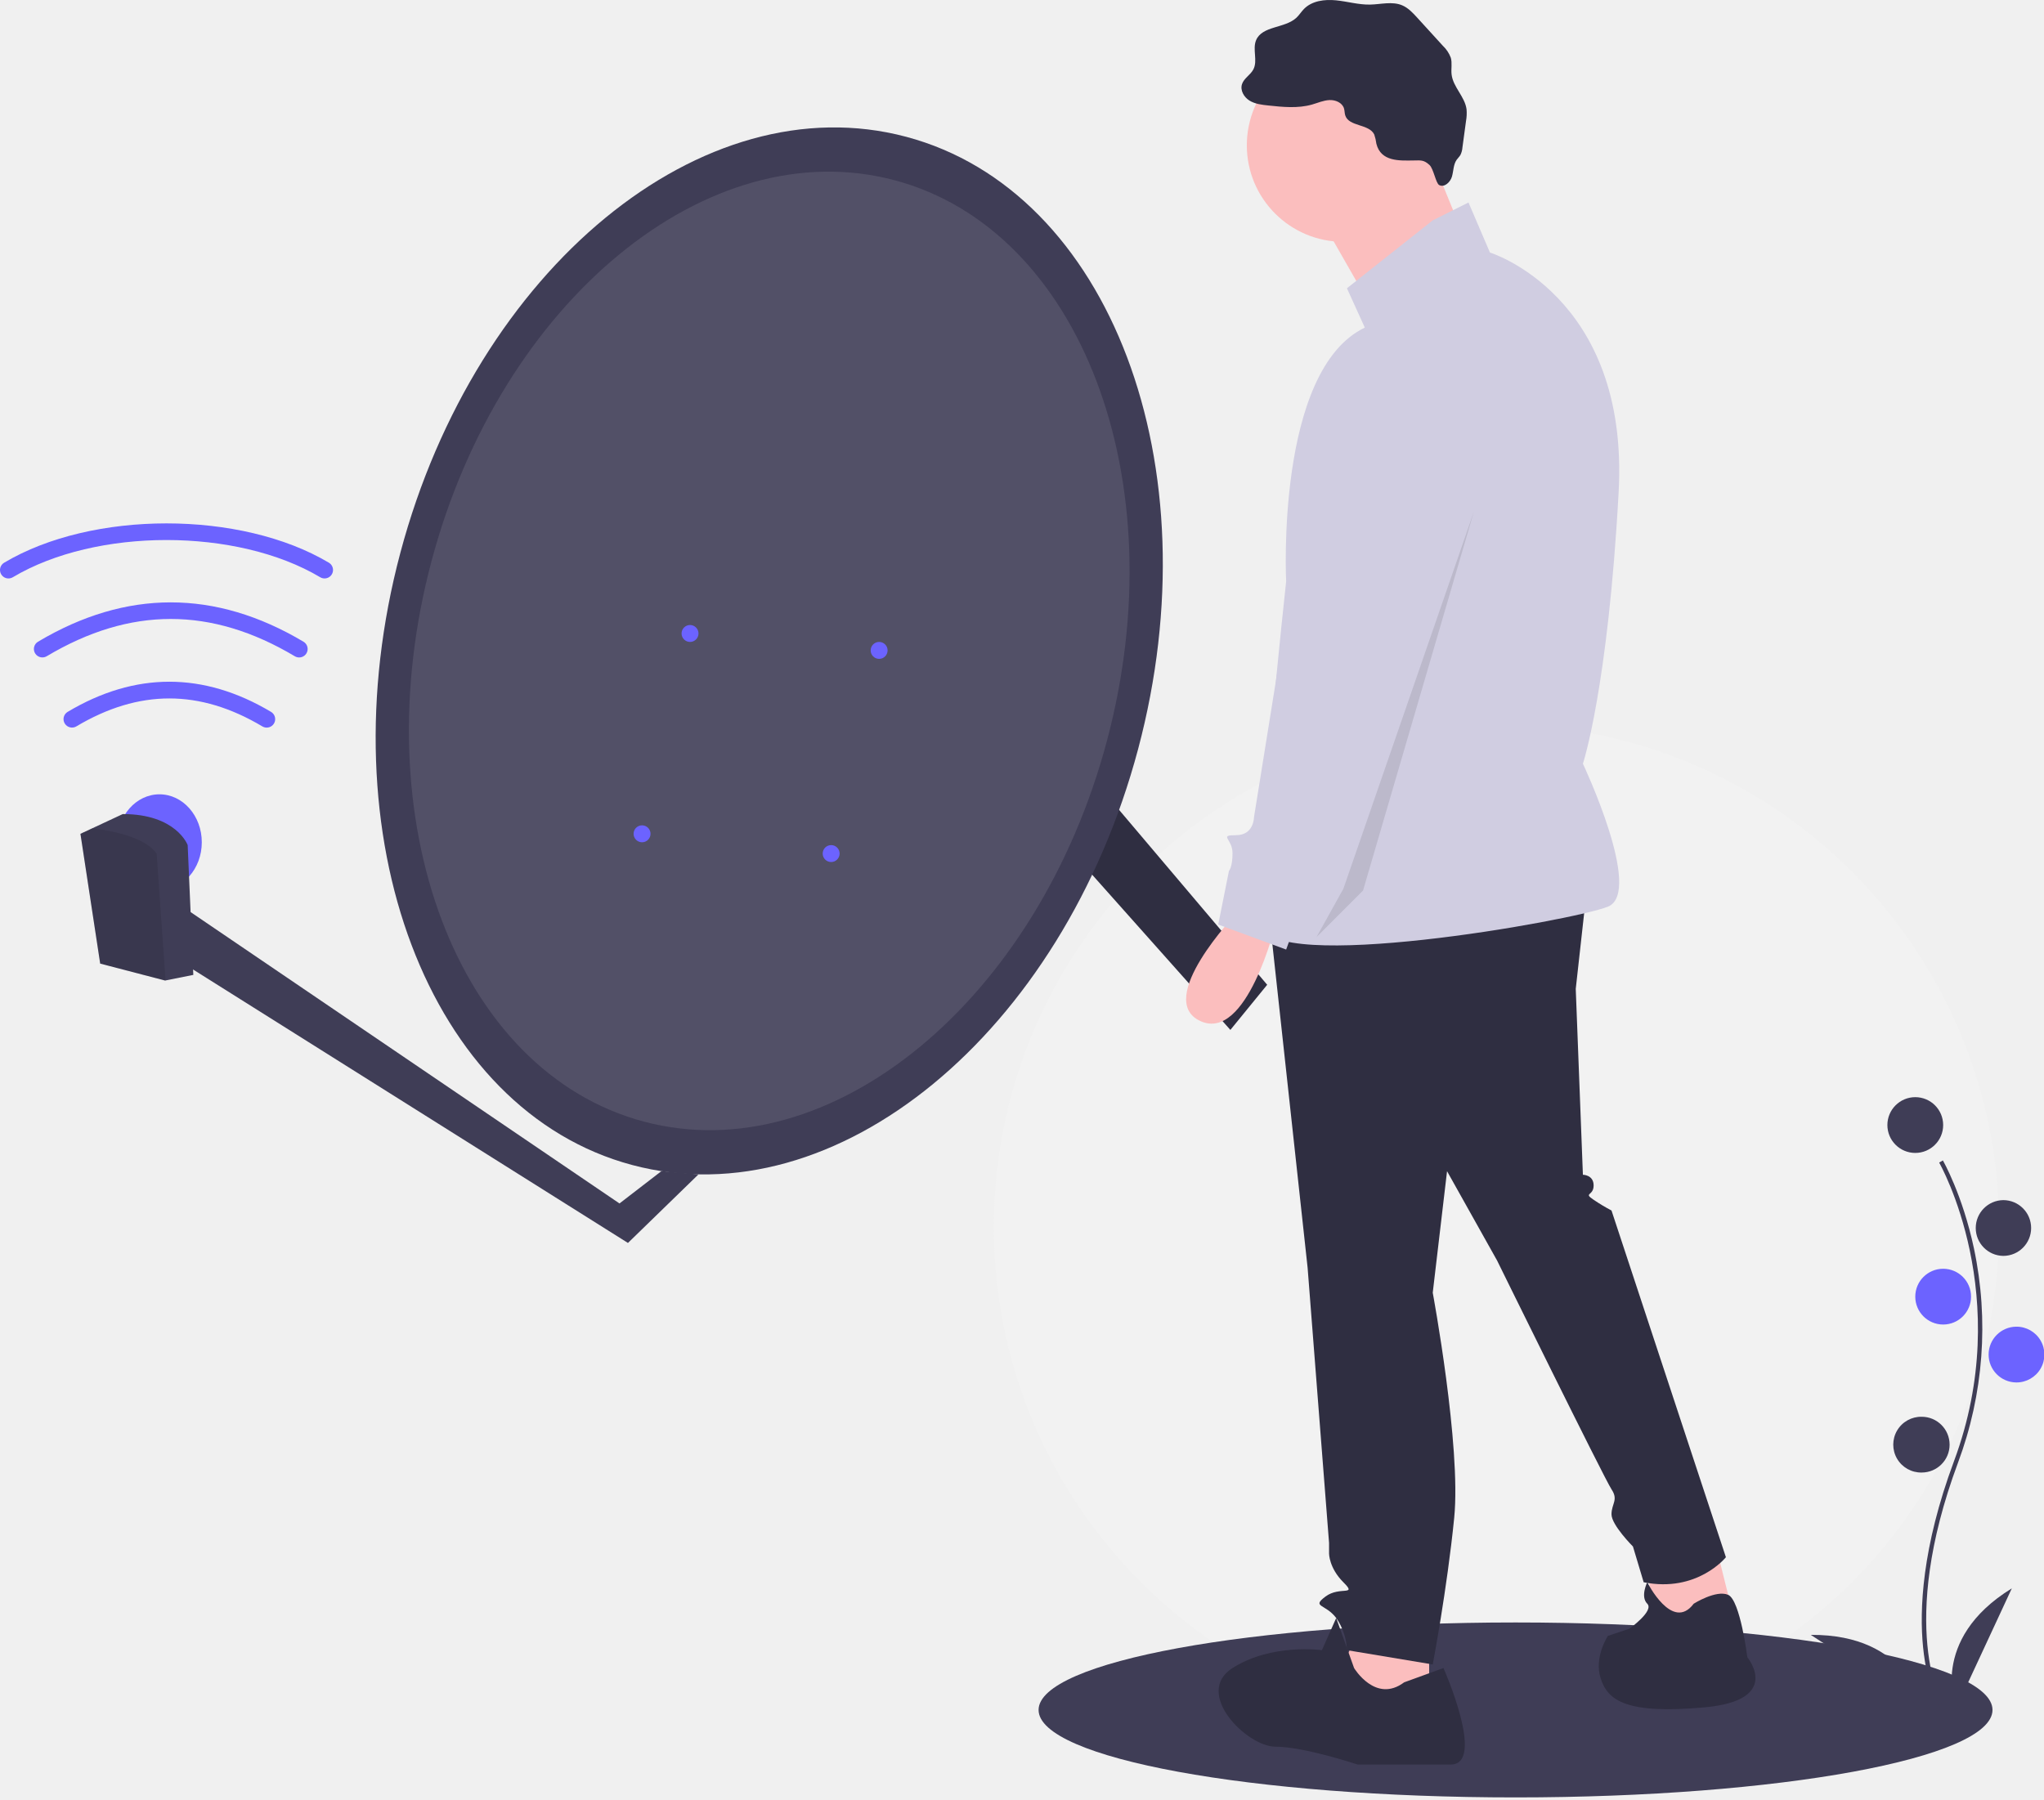
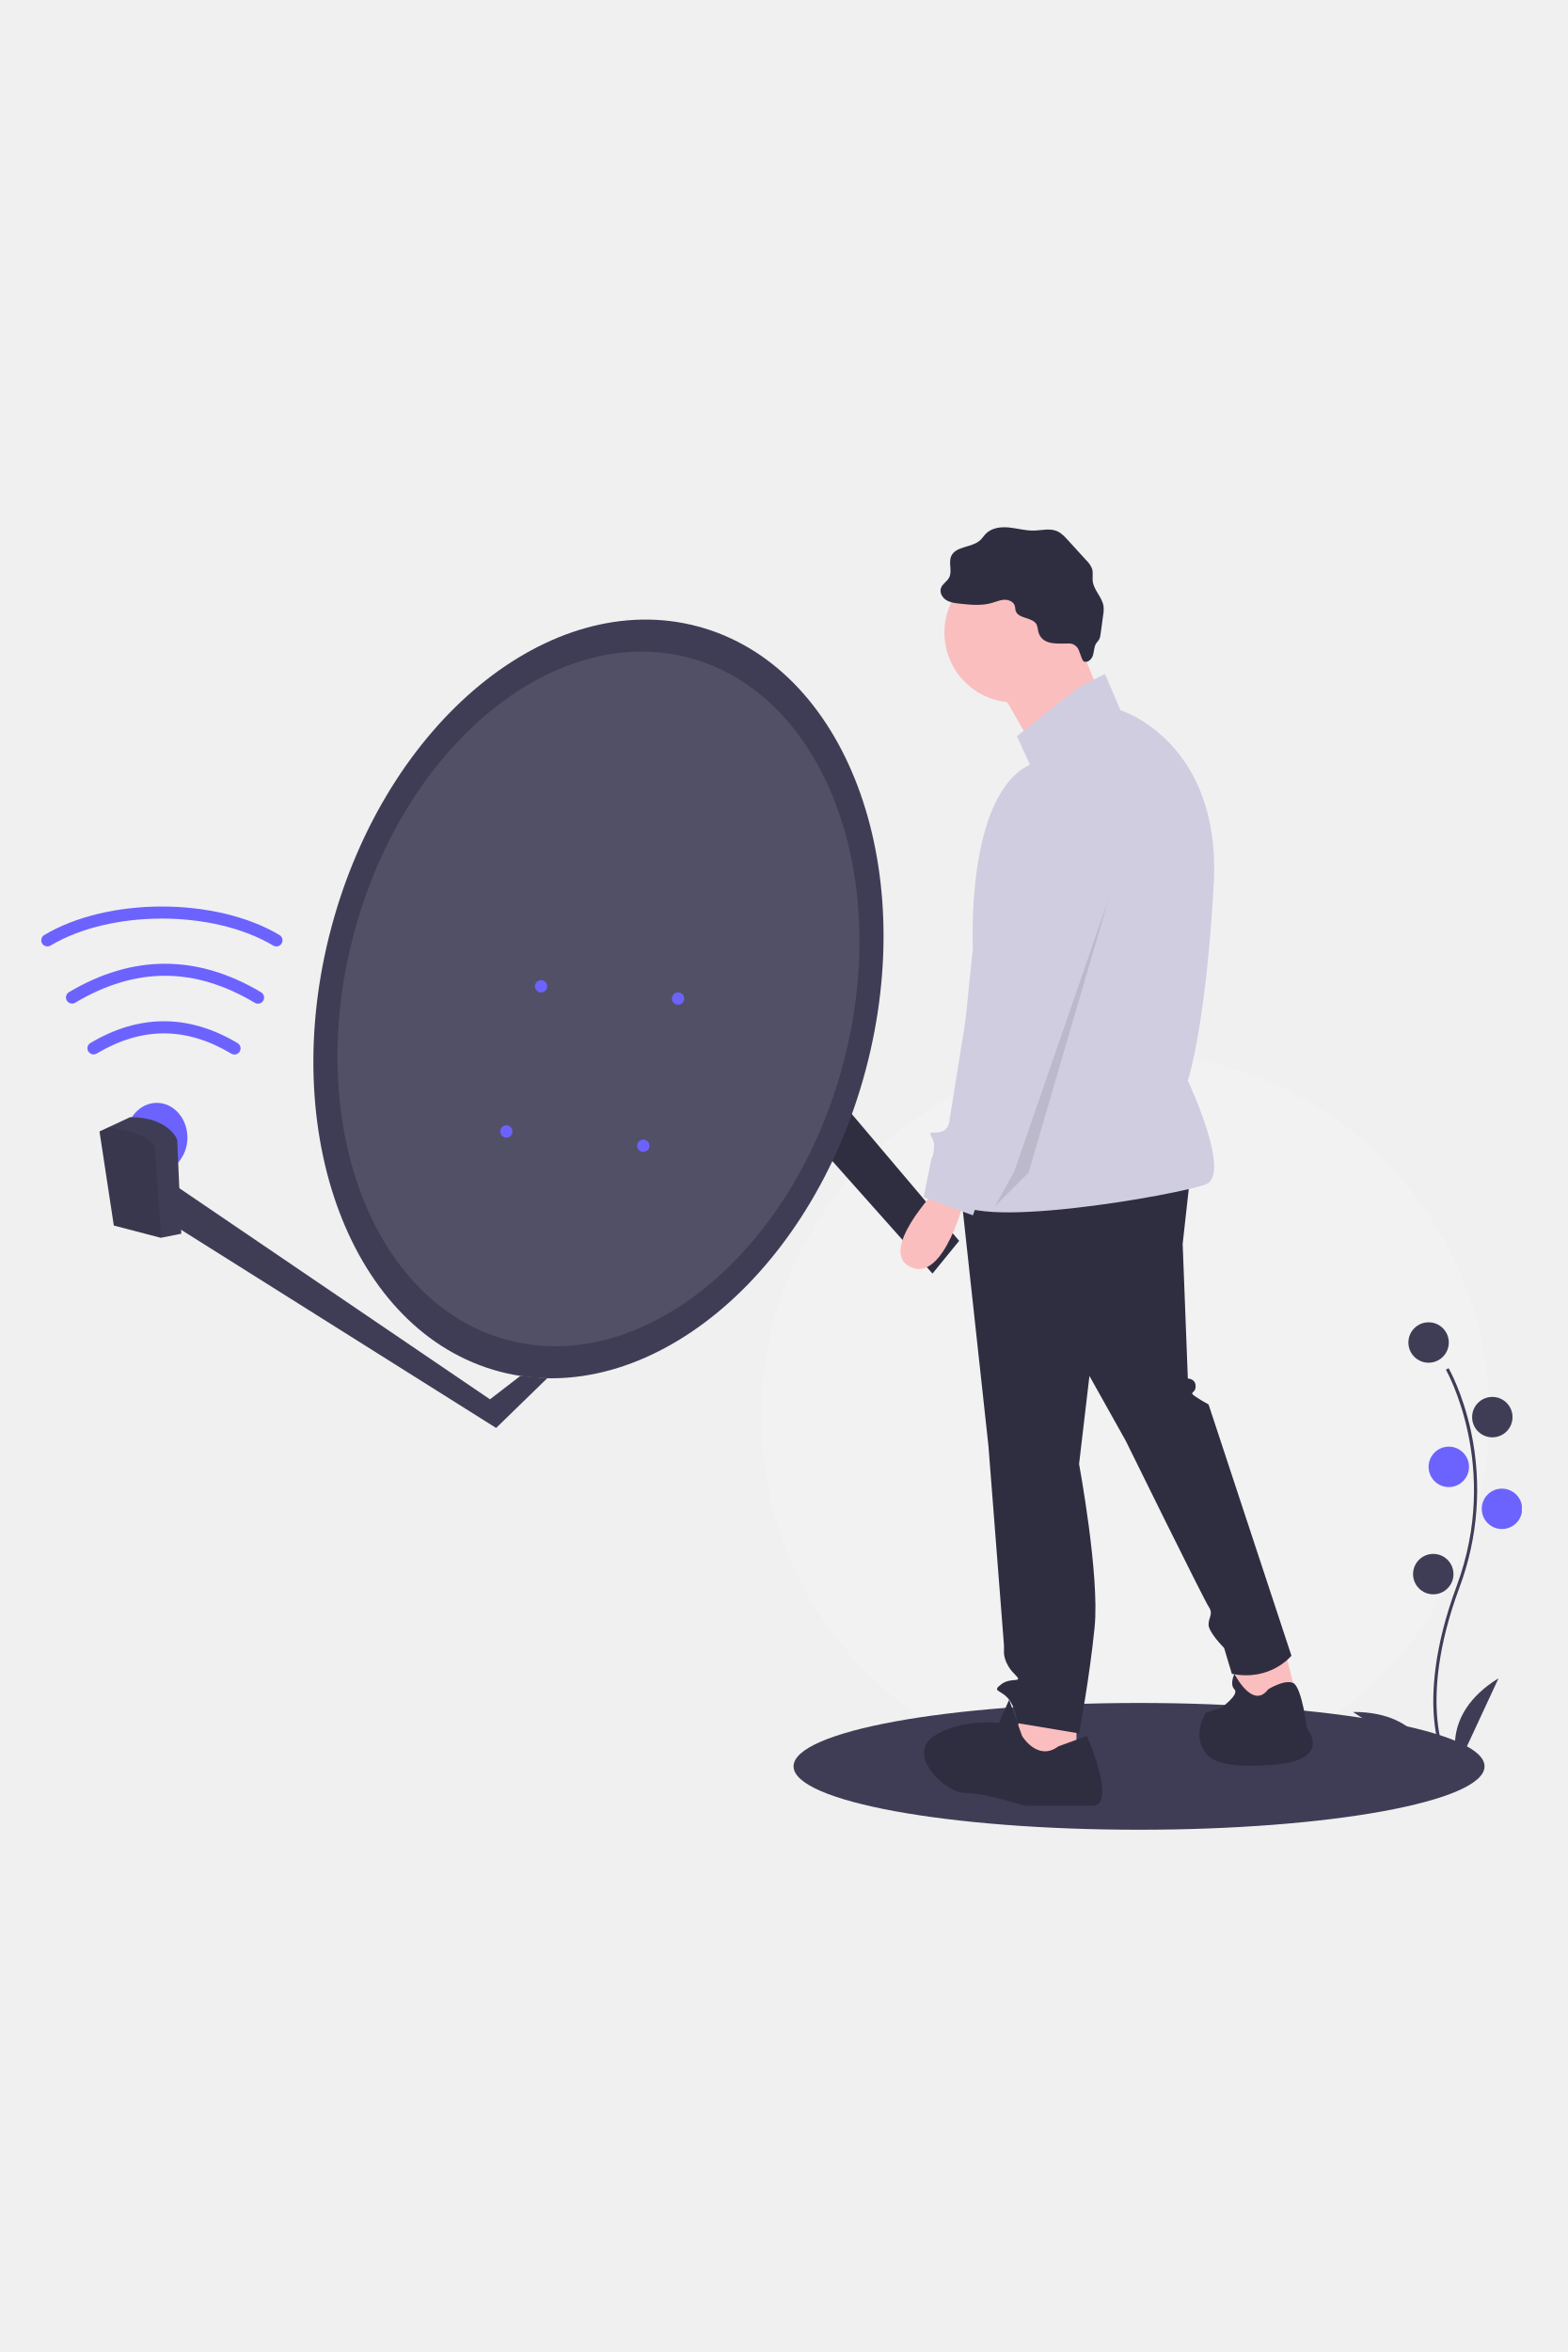
- <svg xmlns="http://www.w3.org/2000/svg" width="360" height="317" fill="none" viewBox="0 0 360 317">
+ <svg xmlns="http://www.w3.org/2000/svg" width="342" height="513" fill="none" viewBox="0 0 342 513">
  <g clip-path="url(#a)">
-     <path fill="#F2F2F2" d="M263.567 304.667c48.891 0 88.524-39.634 88.524-88.524s-39.633-88.523-88.524-88.523c-48.89 0-88.523 39.633-88.523 88.523 0 48.89 39.633 88.524 88.523 88.524Z" />
-     <path fill="#3F3D56" d="M266.925 316.632c46.395 0 84.005-6.899 84.005-15.409 0-8.51-37.61-15.409-84.005-15.409-46.394 0-84.004 6.899-84.004 15.409 0 8.51 37.61 15.409 84.004 15.409Z" />
-     <path fill="#3F3D56" d="M341.54 300.786c-.087-.142-2.131-3.556-2.84-10.645-.65-6.505-.232-17.468 5.453-32.76 10.772-28.971-2.482-52.347-2.617-52.579l.653-.38c.035.059 3.455 6.019 5.475 15.509a67.67 67.67 0 0 1-2.802 37.713c-10.753 28.922-2.759 42.613-2.677 42.748l-.645.394Zm-4.212-97.686a4.912 4.912 0 1 0 0-9.824 4.912 4.912 0 0 0 0 9.824Z" />
-     <path fill="#3F3D56" d="M352.821 221.238a4.912 4.912 0 1 0 0-9.825 4.913 4.913 0 0 0 0 9.825Z" />
-     <path fill="#6C63FF" d="M342.24 233.329a4.912 4.912 0 1 0 0-9.824 4.912 4.912 0 0 0 0 9.824Zm12.848 10.203a4.913 4.913 0 1 0-.001-9.825 4.913 4.913 0 0 0 .001 9.825Z" />
-     <path fill="#3F3D56" d="M338.462 259.401a4.912 4.912 0 1 0 0-9.824 4.913 4.913 0 1 0 0 9.824Zm6.045 41.566s-4.912-12.092 9.825-21.161l-9.825 21.161Zm-6.041-.22s-2.235-12.858-19.538-12.748l19.538 12.748ZM31.564 159.31 109.107 212l7.384-5.692 6.534.567-12.427 12.083-79.034-49.706v-9.942Z" />
-     <path fill="#2F2E41" d="m190.357 134.706 32.826 38.771-6.484 7.953-38.5-43.245 12.158-3.479Z" />
-     <path fill="#6C63FF" d="M28.084 156.825c4.118 0 7.457-3.783 7.457-8.45s-3.339-8.45-7.456-8.45c-4.118 0-7.457 3.783-7.457 8.45s3.339 8.45 7.456 8.45Z" />
-     <path fill="#3F3D56" d="M200.446 131.976c13.328-50.017-4.952-98.314-40.83-107.875-35.879-9.56-75.768 23.236-89.097 73.253-13.328 50.017 4.952 98.314 40.83 107.875 35.879 9.56 75.768-23.236 89.097-73.253Z" />
-     <path fill="#fff" d="M194.958 130.514c12.202-45.79-4.534-90.008-37.381-98.76C124.731 23 88.211 53.026 76.009 98.817c-12.203 45.791 4.533 90.007 37.38 98.76s69.366-21.272 81.569-67.063Z" opacity=".1" />
-     <path fill="#6C63FF" d="M121.533 113.083a1.49 1.49 0 1 0 0-2.982 1.49 1.49 0 0 0 0 2.982Zm-8.45 35.292a1.492 1.492 0 1 0 0-2.984 1.492 1.492 0 0 0 0 2.984Zm41.754-32.31a1.49 1.49 0 1 0 0-2.982 1.49 1.49 0 0 0 0 2.982Zm-8.45 35.789a1.49 1.49 0 1 0 0-2.982 1.49 1.49 0 0 0 0 2.982Z" />
-     <path fill="#3F3D56" d="m34.05 171.737-4.892.979-.08.015-11.432-2.982-3.48-22.865 2.108-.984 5.349-2.495c9.444 0 11.432 5.467 11.432 5.467l.994 22.865Z" />
-     <path fill="#000" d="m29.158 172.716-.08.015-11.432-2.982-3.48-22.865 2.108-.985c4.36.577 9.46 1.815 11.313 4.464l1.571 22.353Z" opacity=".1" />
-     <path fill="#6C63FF" d="M52.688 115.817c-.268 0-.532-.072-.762-.21-14.705-8.761-29.002-8.761-43.706 0a1.495 1.495 0 0 1-2.207-1.647 1.49 1.49 0 0 1 .68-.915c15.514-9.243 31.246-9.243 46.76 0a1.49 1.49 0 0 1-.765 2.772Zm-5.716 12.358a1.48 1.48 0 0 1-.762-.21c-11.026-6.569-21.745-6.569-32.771 0a1.495 1.495 0 0 1-2.207-1.647c.097-.383.341-.712.68-.915 11.886-7.082 23.938-7.082 35.824 0a1.49 1.49 0 0 1-.764 2.772Zm10.189-26.276a1.48 1.48 0 0 1-.761-.21c-14.675-8.743-39.47-8.743-54.145 0a1.494 1.494 0 0 1-1.657-.084 1.493 1.493 0 0 1-.303-2.089 1.49 1.49 0 0 1 .433-.39c15.502-9.235 41.696-9.235 57.198 0a1.491 1.491 0 0 1-.765 2.773Z" />
-     <path fill="#FBBEBE" d="m302.087 271.802 3.149 12.594-13.853 3.778-1.26-13.223 11.964-3.149Zm-50.375 15.743v11.964l-13.853 2.518-2.519-6.297 5.037-10.704 11.335 2.519Z" />
-     <path fill="#2F2E41" d="m279.418 157.2-1.889 17.001 1.26 32.744s1.889 0 1.889 1.889-1.889 1.259 0 2.519a32.65 32.65 0 0 0 3.148 1.889l20.15 61.079s-5.038 6.297-14.483 4.408l-1.889-6.297s-3.778-3.778-3.778-5.667c0-1.889 1.259-2.519 0-4.408-1.259-1.889-20.15-40.3-20.15-40.3l-8.815-15.742-2.519 21.41s5.037 27.076 3.778 39.67c-1.259 12.594-3.778 25.817-3.778 25.817l-15.113-2.519c-.068-2.032-.724-4-1.889-5.667-1.889-2.519-4.408-1.889-1.889-3.778s5.667 0 3.149-2.519c-2.519-2.518-2.519-5.037-2.519-5.037v-1.889l-3.778-48.486-6.927-63.599 56.042-2.518Z" />
-     <path fill="#FBBEBE" d="M236.599 42.596c9.39 0 17.002-7.611 17.002-17.001s-7.612-17.002-17.002-17.002c-9.389 0-17.001 7.612-17.001 17.002 0 9.39 7.612 17.001 17.001 17.001Z" />
-     <path fill="#FBBEBE" d="m251.397 25.91 6.926 17.001-16.371 11.964-10.075-17.63 19.52-11.335Z" />
-     <path fill="#D0CDE1" d="m252.342 38.818 6.297-3.148 3.778 8.816s24.558 7.556 22.668 42.188c-1.889 34.633-6.296 47.857-6.296 47.857s10.704 22.668 4.407 25.187c-6.296 2.519-59.82 11.964-61.079 3.149-1.26-8.816 4.407-60.45 4.407-60.45s-1.889-37.152 13.854-44.708l-3.149-6.927 15.113-11.964Z" />
-     <path fill="#FBBEBE" d="M217.709 160.978s-14.483 15.112-6.297 18.89c8.186 3.778 13.224-17.001 13.224-17.001l-6.927-1.889Z" />
-     <path fill="#2F2E41" d="m247.304 296.361 6.927-2.519s7.556 17.001 1.259 17.001h-16.372s-9.445-3.148-14.482-3.148c-5.038 0-14.483-9.445-7.557-13.853 6.927-4.408 15.742-3.148 15.742-3.148l2.519-5.668 3.149 8.816s3.778 6.297 8.815 2.519Zm51.005-13.854s3.943-2.488 6.064-1.559c2.122.93 3.381 11.004 3.381 11.004s6.297 7.557-7.556 8.816c-13.853 1.259-17.002-1.259-18.261-5.037-1.26-3.779 1.259-7.557 1.259-7.557l3.778-1.259s4.408-3.148 3.149-4.408c-1.26-1.259 0-3.778 0-3.778s4.408 8.816 8.186 3.778ZM242.415 25.322a8.384 8.384 0 0 0-.37-1.617c-.914-1.918-4.479-1.358-5.115-3.384-.124-.397-.098-.829-.22-1.226-.31-1.013-1.502-1.516-2.561-1.467-1.059.049-2.05.501-3.07.79-2.491.707-5.141.437-7.715.162-1.139-.122-2.32-.258-3.295-.858-.975-.6-1.677-1.807-1.322-2.895.34-1.044 1.482-1.617 1.995-2.587.816-1.54-.181-3.53.48-5.142 1.061-2.587 5.076-2.068 7.116-3.98.495-.464.852-1.057 1.327-1.542 1.408-1.44 3.631-1.718 5.635-1.52 2.003.2 3.972.788 5.985.752 1.909-.034 3.911-.615 5.67.128 1.067.45 1.882 1.331 2.663 2.187l4.512 4.949a5.556 5.556 0 0 1 1.394 2.1c.272.948.022 1.966.138 2.946.264 2.234 2.355 3.92 2.637 6.152a7.993 7.993 0 0 1-.099 2.072l-.632 4.66a3.477 3.477 0 0 1-.356 1.306c-.184.314-.462.562-.669.861-.584.845-.531 1.962-.821 2.948-.29.985-1.332 1.96-2.242 1.485-.594-.31-.987-2.872-1.709-3.537-1.005-.927-1.531-.812-2.771-.797-2.486.032-5.79.245-6.585-2.946Z" />
-     <path fill="#D0CDE1" d="M245.415 62.117s18.89 7.556 13.223 24.557c-5.667 17.002-20.779 69.266-20.779 69.266l-8.816 4.408-2.519 6.926-11.964-4.407 1.889-9.446s.63-.629.63-3.148-2.519-3.149.63-3.149c3.148 0 3.148-3.148 3.148-3.148l11.335-70.525s0-11.964 13.223-11.334Z" />
-     <path fill="#000" d="m259.583 90.138-19.52 66.747-8.186 8.186 4.723-8.501 22.983-66.432Z" opacity=".1" />
+     <path fill="#F2F2F2" d="M245.479 388.353c43.865 0 79.425-35.56 79.425-79.425 0-43.865-35.56-79.425-79.425-79.425-43.866 0-79.426 35.56-79.426 79.425 0 43.865 35.56 79.425 79.426 79.425Z" />
+     <path fill="#3F3D56" d="M248.491 399.089c41.626 0 75.371-6.19 75.371-13.825 0-7.636-33.745-13.826-75.371-13.826s-75.37 6.19-75.37 13.826c0 7.635 33.744 13.825 75.37 13.825Z" />
+     <path fill="#3F3D56" d="M315.437 384.871c-.078-.127-1.912-3.19-2.548-9.551-.583-5.835-.208-15.672 4.893-29.393 9.664-25.993-2.227-46.966-2.349-47.175l.587-.34c.031.053 3.099 5.4 4.912 13.915a60.71 60.71 0 0 1-2.514 33.837c-9.648 25.949-2.476 38.233-2.402 38.354l-.579.353Zm-3.779-87.645a4.408 4.408 0 1 0 0-8.816 4.408 4.408 0 0 0 0 8.816Z" />
+     <path fill="#3F3D56" d="M325.559 313.499a4.407 4.407 0 1 0 0-8.814 4.407 4.407 0 0 0 0 8.814Z" />
+     <path fill="#6C63FF" d="M316.065 324.348a4.407 4.407 0 1 0 .001-8.815 4.407 4.407 0 0 0-.001 8.815Zm11.528 9.154a4.408 4.408 0 1 0-.001-8.815 4.408 4.408 0 0 0 .001 8.815Z" />
+     <path fill="#3F3D56" d="M312.675 347.74a4.407 4.407 0 1 0 .002-8.814 4.407 4.407 0 0 0-.002 8.814Zm5.425 37.294s-4.408-10.849 8.815-18.986l-8.815 18.986Zm-5.42-.197s-2.006-11.537-17.531-11.438l17.531 11.438Zm-275.36-126.9 69.573 47.273 6.625-5.106 5.862.508-11.149 10.842-70.911-44.598v-8.919Z" />
+     <path fill="#2F2E41" d="m179.793 235.861 29.452 34.786-5.818 7.136-34.543-38.8 10.909-3.122Z" />
+     <path fill="#6C63FF" d="M34.198 255.707c3.695 0 6.69-3.395 6.69-7.582 0-4.187-2.995-7.582-6.69-7.582-3.695 0-6.69 3.395-6.69 7.582 0 4.187 2.995 7.582 6.69 7.582Z" />
+     <path fill="#3F3D56" d="M188.844 233.412c11.959-44.877-4.443-88.21-36.633-96.788-32.191-8.578-67.981 20.847-79.94 65.724-11.958 44.876 4.444 88.209 36.634 96.787 32.191 8.578 67.981-20.847 79.939-65.723Z" />
+     <path fill="#fff" d="M183.92 232.1c10.948-41.085-4.067-80.757-33.538-88.61-29.471-7.853-62.237 19.086-73.185 60.17-10.948 41.085 4.067 80.757 33.538 88.611 29.471 7.853 62.237-19.086 73.185-60.171Z" opacity=".1" />
+     <path fill="#6C63FF" d="M118.042 216.46a1.338 1.338 0 1 0 0-2.676 1.338 1.338 0 0 0 0 2.676Zm-7.581 31.665a1.338 1.338 0 1 0 0-2.676 1.338 1.338 0 0 0 0 2.676Zm37.462-28.989a1.338 1.338 0 1 0 0-2.676 1.338 1.338 0 0 0 0 2.676Zm-7.582 32.111a1.338 1.338 0 1 0 0-2.676 1.338 1.338 0 0 0 0 2.676Z" />
+     <path fill="#3F3D56" d="m39.55 269.086-4.389.879-.071.013-10.258-2.676-3.121-20.515 1.89-.883 4.8-2.238c8.473 0 10.257 4.905 10.257 4.905l.892 20.515Z" />
+     <path fill="#000" d="m35.161 269.965-.071.013-10.258-2.676-3.121-20.515 1.89-.883c3.912.517 8.488 1.628 10.151 4.005l1.41 20.056Z" opacity=".1" />
+     <path fill="#6C63FF" d="M56.273 218.914a1.34 1.34 0 0 1-.684-.189c-13.193-7.861-26.02-7.861-39.214 0a1.339 1.339 0 0 1-1.37-2.299c13.92-8.293 28.034-8.293 41.954 0a1.339 1.339 0 0 1-.686 2.488Zm-5.129 11.088c-.24 0-.477-.066-.683-.189-9.893-5.894-19.51-5.894-29.403 0a1.339 1.339 0 0 1-1.37-2.299c10.664-6.354 21.478-6.354 32.142 0a1.34 1.34 0 0 1 .605 1.505 1.337 1.337 0 0 1-1.291.983Zm9.143-23.576a1.33 1.33 0 0 1-.684-.189c-13.166-7.844-35.414-7.844-48.58 0a1.333 1.333 0 0 1-1.486-.075 1.338 1.338 0 0 1 .116-2.223c13.91-8.287 37.41-8.287 51.32 0a1.337 1.337 0 0 1-.686 2.487Z" />
+     <path fill="#FBBEBE" d="m280.039 358.867 2.825 11.299-12.429 3.39-1.13-11.864 10.734-2.825Zm-45.197 14.124v10.734l-12.43 2.26-2.26-5.649 4.52-9.604 10.17 2.259Z" />
+     <path fill="#2F2E41" d="m259.7 256.043-1.695 15.254 1.13 29.378s1.695 0 1.695 1.695-1.695 1.13 0 2.26a29.445 29.445 0 0 0 2.825 1.695l18.079 54.802s-4.52 5.65-12.994 3.955l-1.695-5.65s-3.39-3.39-3.39-5.085c0-1.695 1.13-2.26 0-3.954-1.13-1.695-18.079-36.158-18.079-36.158l-7.909-14.125-2.26 19.209s4.519 24.294 3.389 35.593c-1.129 11.3-3.389 23.164-3.389 23.164l-13.56-2.26a9.437 9.437 0 0 0-1.694-5.085c-1.695-2.259-3.955-1.694-1.695-3.389 2.259-1.695 5.084 0 2.824-2.26-2.259-2.26-2.259-4.52-2.259-4.52v-1.695l-3.39-43.503-6.215-57.061 50.282-2.26Z" />
+     <path fill="#FBBEBE" d="M221.282 153.218c8.425 0 15.254-6.829 15.254-15.254 0-8.424-6.829-15.254-15.254-15.254-8.424 0-15.254 6.83-15.254 15.254 0 8.425 6.83 15.254 15.254 15.254Z" />
+     <path fill="#FBBEBE" d="m234.559 138.247 6.214 15.254-14.688 10.734-9.04-15.819 17.514-10.169Z" />
+     <path fill="#D0CDE1" d="m235.407 149.829 5.649-2.825 3.39 7.909s22.034 6.78 20.339 37.853c-1.695 31.073-5.65 42.938-5.65 42.938s9.605 20.339 3.955 22.599c-5.65 2.259-53.672 10.734-54.802 2.824-1.13-7.909 3.955-54.237 3.955-54.237s-1.695-33.333 12.429-40.112l-2.825-6.215 13.56-10.734Z" />
+     <path fill="#FBBEBE" d="M204.333 259.432s-12.994 13.56-5.649 16.949c7.344 3.39 11.864-15.254 11.864-15.254l-6.215-1.695Z" />
+     <path fill="#2F2E41" d="m230.887 380.901 6.215-2.26s6.779 15.254 1.129 15.254h-14.689s-8.474-2.825-12.994-2.825-12.994-8.474-6.78-12.429c6.215-3.955 14.125-2.825 14.125-2.825l2.259-5.084 2.825 7.909s3.39 5.65 7.91 2.26Zm45.762-12.43s3.538-2.232 5.441-1.398c1.904.833 3.034 9.873 3.034 9.873s5.649 6.779-6.78 7.909-15.254-1.13-16.384-4.519c-1.13-3.39 1.13-6.78 1.13-6.78l3.39-1.13s3.954-2.825 2.825-3.955c-1.13-1.13 0-3.389 0-3.389s3.954 7.909 7.344 3.389ZM226.5 137.72a7.454 7.454 0 0 0-.332-1.452c-.82-1.72-4.019-1.218-4.589-3.036-.111-.356-.088-.743-.197-1.099-.279-.91-1.348-1.361-2.298-1.317-.95.044-1.84.45-2.755.709-2.234.635-4.612.392-6.922.145-1.022-.109-2.081-.231-2.956-.769s-1.505-1.622-1.187-2.598c.306-.936 1.33-1.451 1.791-2.321.731-1.382-.163-3.167.431-4.614.952-2.321 4.554-1.855 6.384-3.57.444-.416.764-.949 1.19-1.384 1.263-1.291 3.259-1.541 5.056-1.363 1.798.178 3.564.706 5.371.674 1.712-.03 3.508-.552 5.086.114.958.405 1.689 1.195 2.39 1.963l4.048 4.44a4.982 4.982 0 0 1 1.251 1.885c.244.851.02 1.764.123 2.643.237 2.004 2.114 3.518 2.367 5.52a7.193 7.193 0 0 1-.089 1.859l-.567 4.181a3.13 3.13 0 0 1-.32 1.171c-.165.282-.414.505-.6.773-.524.758-.476 1.76-.737 2.645-.26.884-1.194 1.759-2.011 1.333-.533-.278-.886-2.577-1.534-3.174-.902-.832-1.373-.729-2.486-.715-2.23.028-5.195.219-5.908-2.643Z" />
+     <path fill="#D0CDE1" d="M229.192 170.732s16.949 6.78 11.864 22.034c-5.085 15.254-18.644 62.147-18.644 62.147l-7.909 3.954-2.26 6.215-10.735-3.955 1.695-8.474s.565-.565.565-2.825c0-2.26-2.26-2.825.565-2.825 2.825 0 2.825-2.825 2.825-2.825l10.169-63.276s0-10.735 11.865-10.17Z" />
+     <path fill="#000" d="M241.904 195.873 224.39 255.76l-7.345 7.345 4.237-7.627 20.622-59.605Z" opacity=".1" />
  </g>
  <defs>
    <clipPath id="a">
-       <path fill="#fff" d="M0 0h360v316.632H0z" />
+       <path fill="#fff" d="M0 0h323v284.089H0z" transform="translate(9 115)" />
    </clipPath>
  </defs>
</svg>
